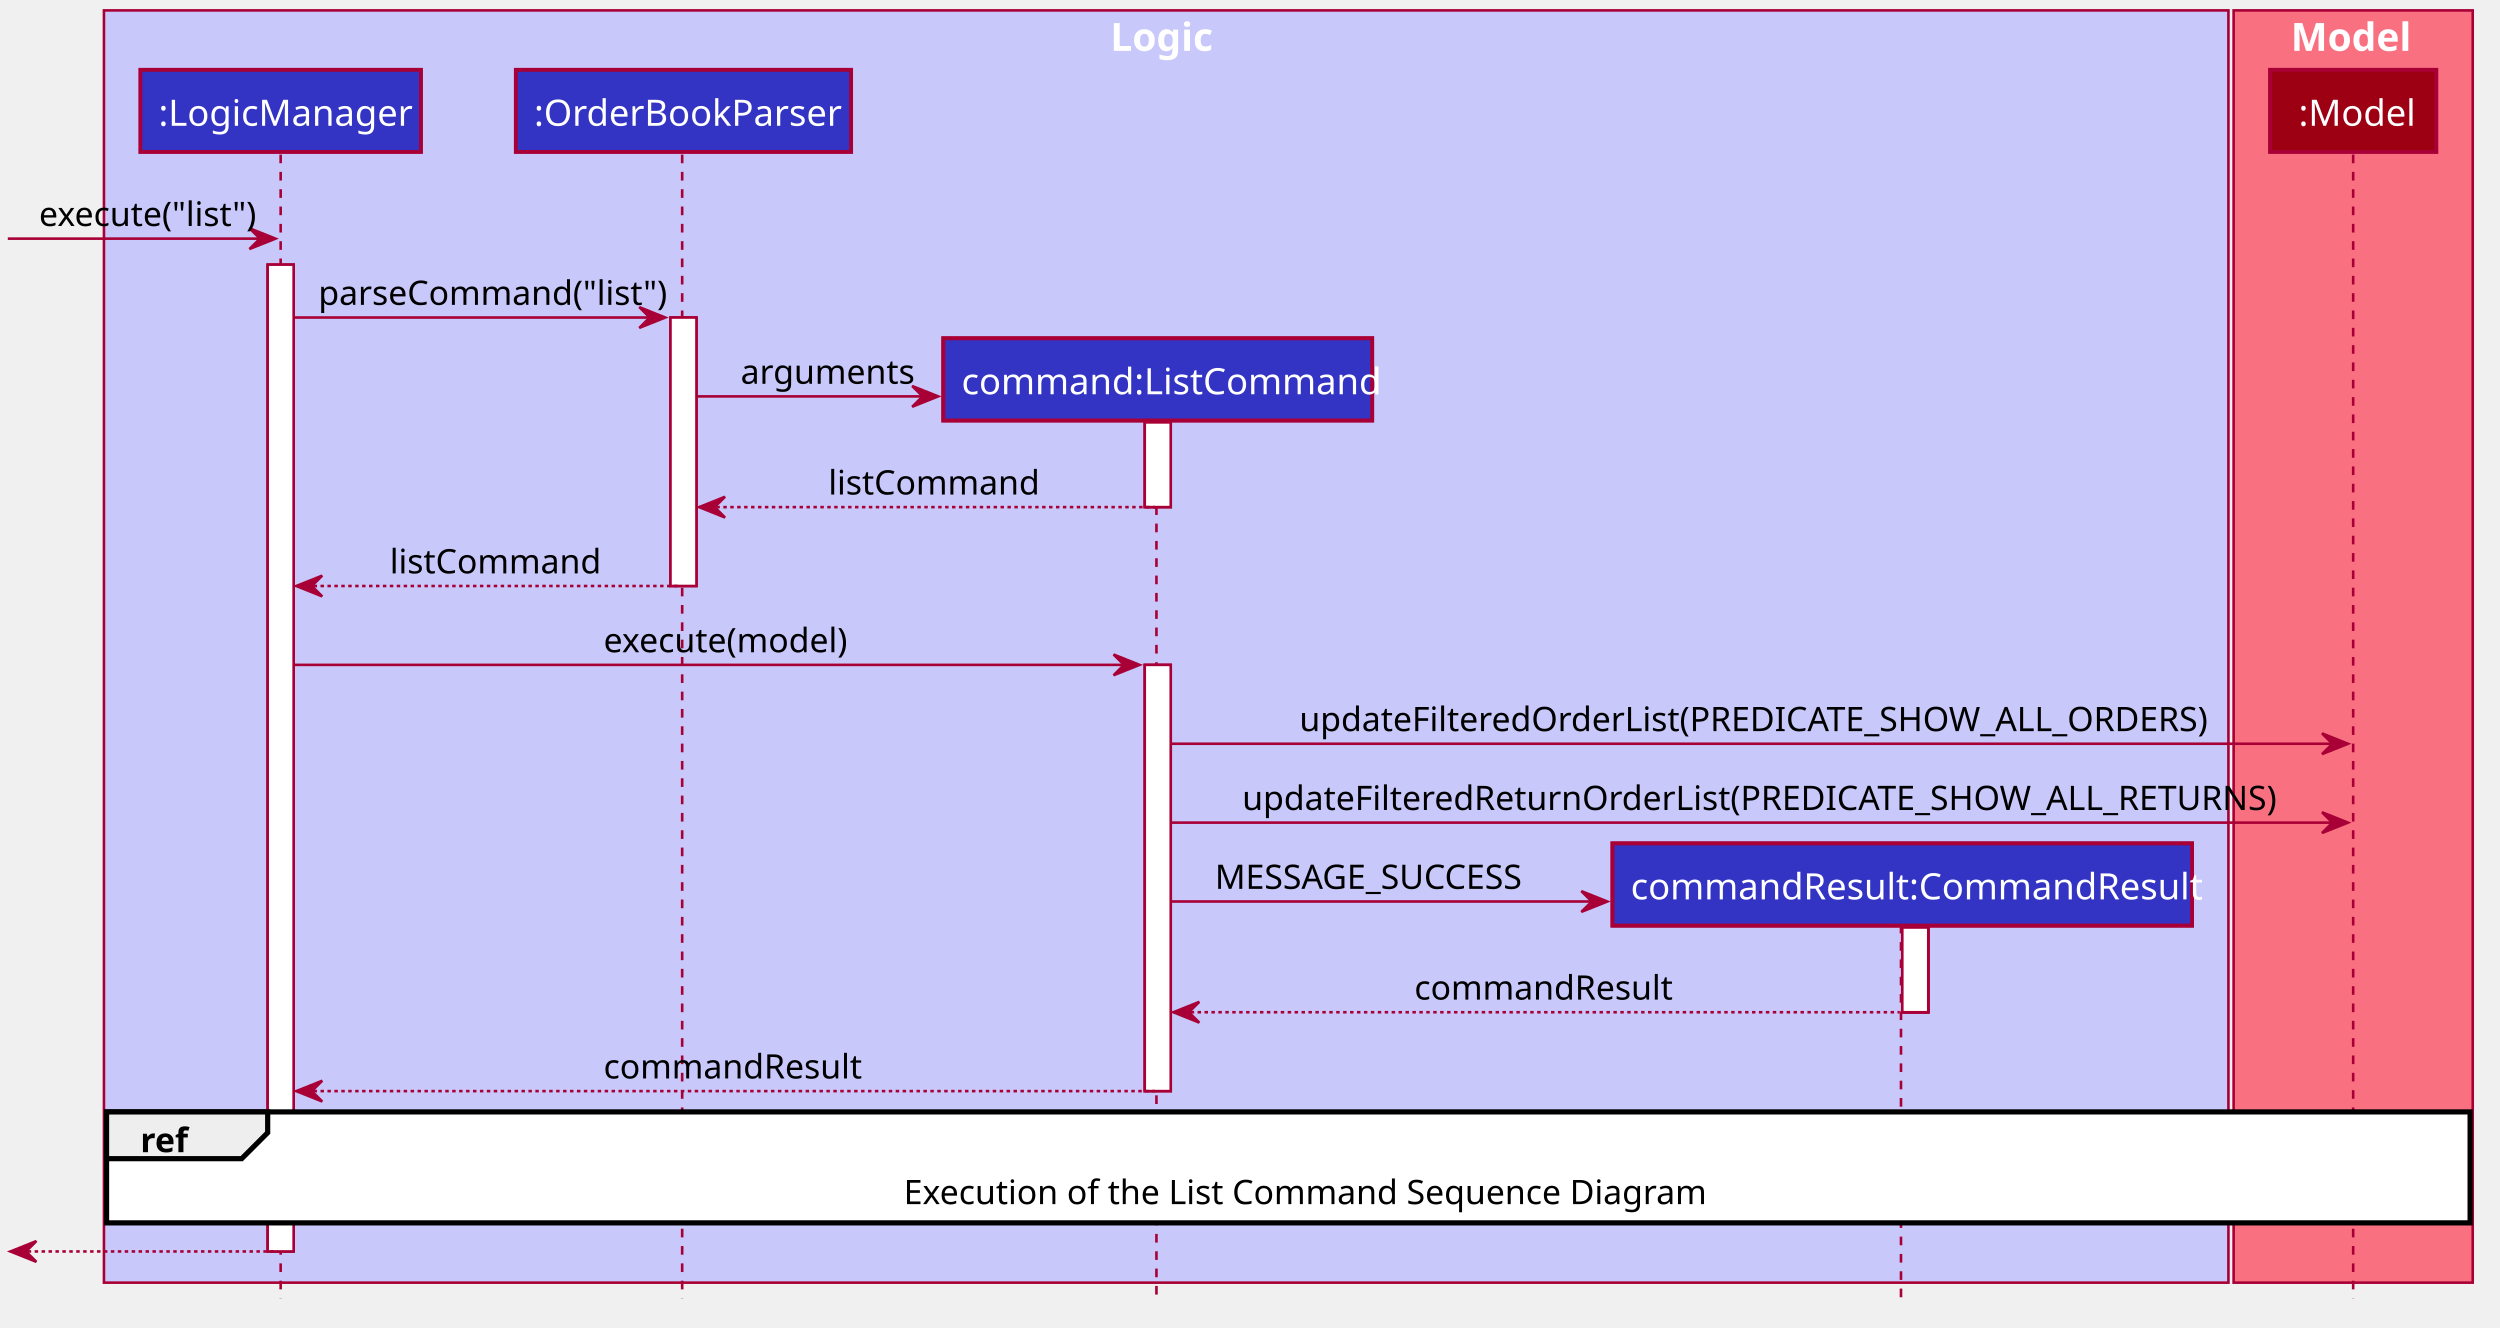
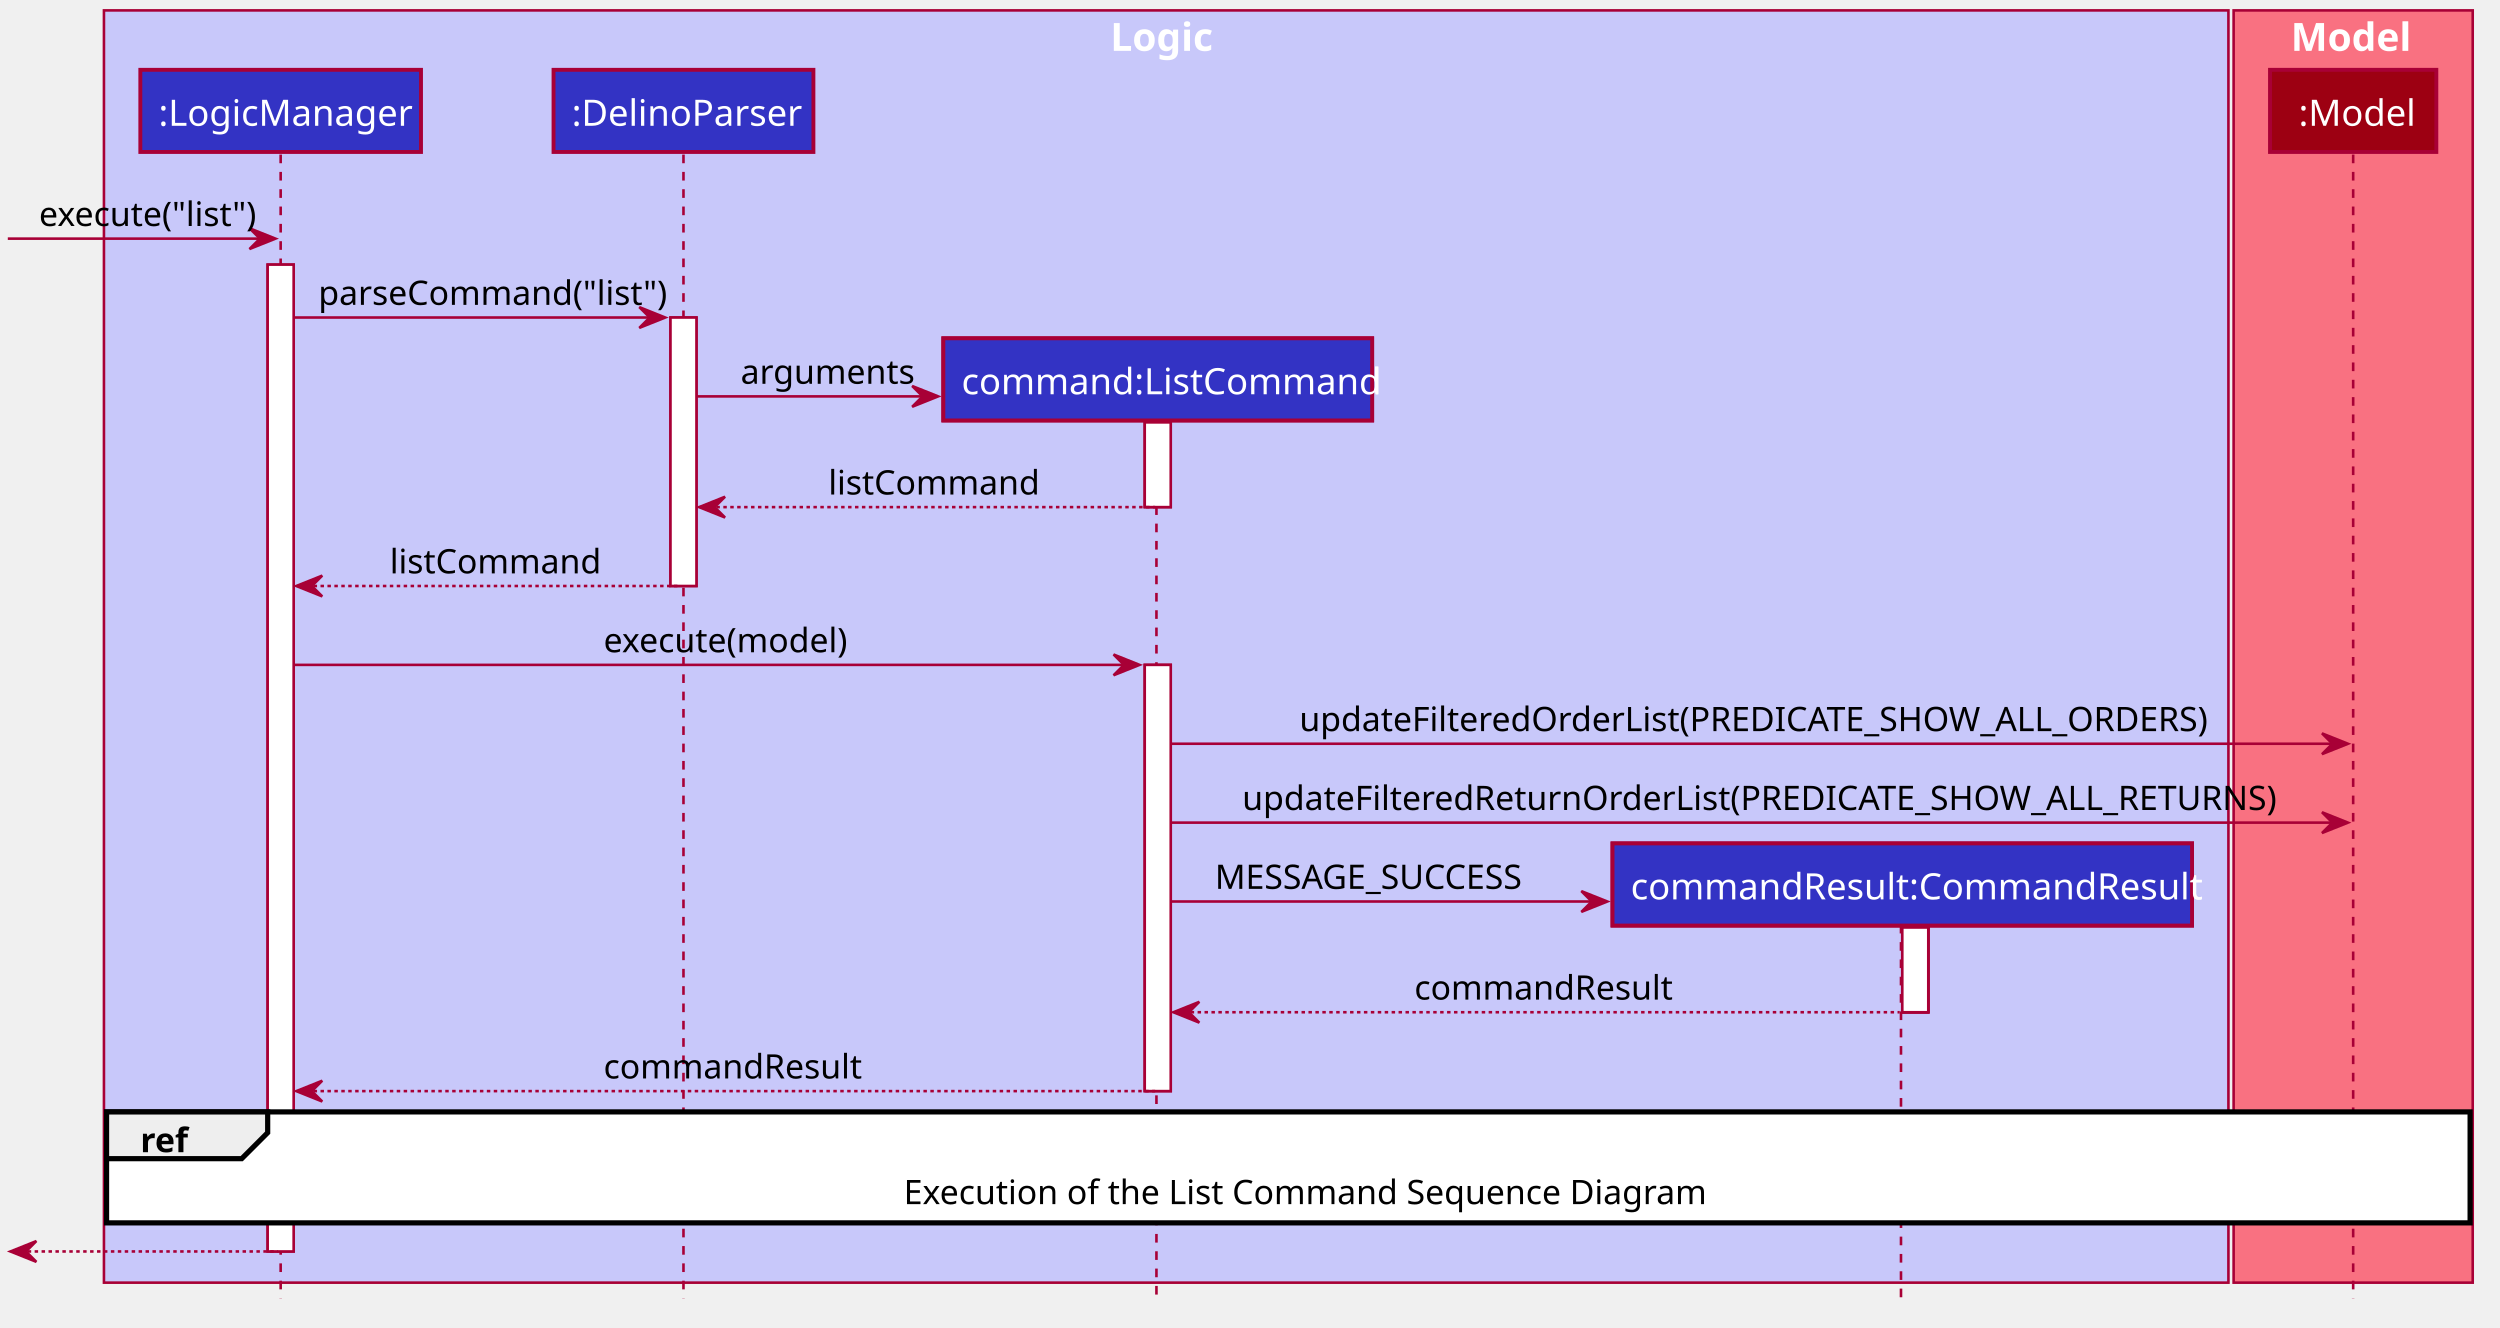
<svg xmlns="http://www.w3.org/2000/svg" contentScriptType="application/ecmascript" contentStyleType="text/css" height="766.5px" preserveAspectRatio="none" style="width:1443px;height:766px;" version="1.1" viewBox="0 0 1443 766" width="1443px" zoomAndPan="magnify">
  <defs />
  <g>
    <rect fill="#C8C8FA" height="734.344" style="stroke: #A80036; stroke-width: 1.5;" width="1226.25" x="60" y="6" />
    <text fill="#FFFFFF" font-family="sans-serif" font-size="22.5" font-weight="bold" lengthAdjust="spacingAndGlyphs" textLength="58.5" x="640.875" y="29.357">Logic</text>
    <rect fill="#F97181" height="734.344" style="stroke: #A80036; stroke-width: 1.5;" width="138" x="1289.25" y="6" />
    <text fill="#FFFFFF" font-family="sans-serif" font-size="22.5" font-weight="bold" lengthAdjust="spacingAndGlyphs" textLength="66" x="1322.25" y="29.357">Model</text>
    <rect fill="#FFFFFF" height="569.602" style="stroke: #A80036; stroke-width: 1.5;" width="15" x="154.5" y="152.742" />
    <rect fill="#FFFFFF" height="154.969" style="stroke: #A80036; stroke-width: 1.5;" width="15" x="387" y="183.269" />
    <rect fill="#FFFFFF" height="48.914" style="stroke: #A80036; stroke-width: 1.5;" width="15" x="660.75" y="243.797" />
    <rect fill="#FFFFFF" height="246.023" style="stroke: #A80036; stroke-width: 1.5;" width="15" x="660.75" y="383.766" />
    <rect fill="#FFFFFF" height="48.914" style="stroke: #A80036; stroke-width: 1.5;" width="15" x="1098" y="535.348" />
    <rect fill="#FFFFFF" height="48.914" style="stroke: #A80036; stroke-width: 1.5;" width="15" x="1098" y="535.348" />
    <rect fill="#3333C4" height="47.414" style="stroke: #A80036; stroke-width: 2.25;" width="247.5" x="544.5" y="195.269" />
    <text fill="#FFFFFF" font-family="sans-serif" font-size="21" lengthAdjust="spacingAndGlyphs" textLength="226.5" x="555" y="227.569">command:ListCommand</text>
    <rect fill="#3333C4" height="47.414" style="stroke: #A80036; stroke-width: 2.25;" width="334.5" x="930.75" y="486.82" />
    <text fill="#FFFFFF" font-family="sans-serif" font-size="21" lengthAdjust="spacingAndGlyphs" textLength="313.5" x="941.25" y="519.12">commandResult:CommandResult</text>
    <line style="stroke: #A80036; stroke-width: 1.5; stroke-dasharray: 5.0,5.0;" x1="162" x2="162" y1="89.215" y2="749.344" />
-     <line style="stroke: #A80036; stroke-width: 1.5; stroke-dasharray: 5.0,5.0;" x1="393.75" x2="393.75" y1="89.215" y2="749.344" />
+     <line style="stroke: #A80036; stroke-width: 1.5; stroke-dasharray: 5.0,5.0;" x1="394.5" x2="394.5" y1="89.215" y2="749.344" />
    <line style="stroke: #A80036; stroke-width: 1.5; stroke-dasharray: 5.0,5.0;" x1="667.5" x2="667.5" y1="242.227" y2="749.344" />
    <line style="stroke: #A80036; stroke-width: 1.5; stroke-dasharray: 5.0,5.0;" x1="1097.25" x2="1097.25" y1="533.777" y2="749.344" />
    <line style="stroke: #A80036; stroke-width: 1.5; stroke-dasharray: 5.0,5.0;" x1="1358.25" x2="1358.25" y1="89.215" y2="749.344" />
    <rect fill="#3333C4" height="47.414" style="stroke: #A80036; stroke-width: 2.25;" width="162" x="81" y="40.301" />
    <text fill="#FFFFFF" font-family="sans-serif" font-size="21" lengthAdjust="spacingAndGlyphs" textLength="141" x="91.5" y="72.601">:LogicManager</text>
-     <rect fill="#3333C4" height="47.414" style="stroke: #A80036; stroke-width: 2.25;" width="193.5" x="297.75" y="40.301" />
-     <text fill="#FFFFFF" font-family="sans-serif" font-size="21" lengthAdjust="spacingAndGlyphs" textLength="172.5" x="308.25" y="72.601">:OrderBookParser</text>
+     <rect fill="#3333C4" height="47.414" style="stroke: #A80036; stroke-width: 2.25;" width="150" x="319.5" y="40.301" />
+     <text fill="#FFFFFF" font-family="sans-serif" font-size="21" lengthAdjust="spacingAndGlyphs" textLength="129" x="330" y="72.601">:DelinoParser</text>
    <rect fill="#9D0012" height="47.414" style="stroke: #A80036; stroke-width: 2.25;" width="96" x="1310.25" y="40.301" />
    <text fill="#FFFFFF" font-family="sans-serif" font-size="21" lengthAdjust="spacingAndGlyphs" textLength="63" x="1326.75" y="72.601">:Model</text>
    <rect fill="#FFFFFF" height="569.602" style="stroke: #A80036; stroke-width: 1.5;" width="15" x="154.5" y="152.742" />
    <rect fill="#FFFFFF" height="154.969" style="stroke: #A80036; stroke-width: 1.5;" width="15" x="387" y="183.269" />
    <rect fill="#FFFFFF" height="48.914" style="stroke: #A80036; stroke-width: 1.5;" width="15" x="660.75" y="243.797" />
    <rect fill="#FFFFFF" height="246.023" style="stroke: #A80036; stroke-width: 1.5;" width="15" x="660.75" y="383.766" />
    <rect fill="#FFFFFF" height="48.914" style="stroke: #A80036; stroke-width: 1.5;" width="15" x="1098" y="535.348" />
    <rect fill="#FFFFFF" height="48.914" style="stroke: #A80036; stroke-width: 1.5;" width="15" x="1098" y="535.348" />
    <polygon fill="#A80036" points="144,131.742,159,137.742,144,143.742,150,137.742" style="stroke: #A80036; stroke-width: 1.5;" />
    <line style="stroke: #A80036; stroke-width: 1.5;" x1="4.5" x2="153" y1="137.742" y2="137.742" />
    <text fill="#000000" font-family="sans-serif" font-size="19.5" lengthAdjust="spacingAndGlyphs" textLength="121.5" x="22.5" y="130.458">execute("list")</text>
    <polygon fill="#A80036" points="369,177.269,384,183.269,369,189.269,375,183.269" style="stroke: #A80036; stroke-width: 1.5;" />
    <line style="stroke: #A80036; stroke-width: 1.5;" x1="169.5" x2="378" y1="183.269" y2="183.269" />
    <text fill="#000000" font-family="sans-serif" font-size="19.5" lengthAdjust="spacingAndGlyphs" textLength="189" x="183.75" y="175.985">parseCommand("list")</text>
    <polygon fill="#A80036" points="526.5,222.797,541.5,228.797,526.5,234.797,532.5,228.797" style="stroke: #A80036; stroke-width: 1.5;" />
    <line style="stroke: #A80036; stroke-width: 1.5;" x1="402" x2="535.5" y1="228.797" y2="228.797" />
    <text fill="#000000" font-family="sans-serif" font-size="19.5" lengthAdjust="spacingAndGlyphs" textLength="91.5" x="427.5" y="221.512">arguments</text>
    <rect fill="#3333C4" height="47.414" style="stroke: #A80036; stroke-width: 2.25;" width="247.5" x="544.5" y="195.269" />
    <text fill="#FFFFFF" font-family="sans-serif" font-size="21" lengthAdjust="spacingAndGlyphs" textLength="226.5" x="555" y="227.569">command:ListCommand</text>
    <polygon fill="#A80036" points="418.5,286.711,403.5,292.711,418.5,298.711,412.5,292.711" style="stroke: #A80036; stroke-width: 1.5;" />
    <line style="stroke: #A80036; stroke-width: 1.5; stroke-dasharray: 2.0,2.0;" x1="409.5" x2="666.75" y1="292.711" y2="292.711" />
    <text fill="#000000" font-family="sans-serif" font-size="19.5" lengthAdjust="spacingAndGlyphs" textLength="114" x="478.125" y="285.426">listCommand</text>
    <polygon fill="#A80036" points="186,332.238,171,338.238,186,344.238,180,338.238" style="stroke: #A80036; stroke-width: 1.5;" />
    <line style="stroke: #A80036; stroke-width: 1.5; stroke-dasharray: 2.0,2.0;" x1="177" x2="393" y1="338.238" y2="338.238" />
    <text fill="#000000" font-family="sans-serif" font-size="19.5" lengthAdjust="spacingAndGlyphs" textLength="114" x="225" y="330.954">listCommand</text>
    <polygon fill="#A80036" points="642.75,377.766,657.75,383.766,642.75,389.766,648.75,383.766" style="stroke: #A80036; stroke-width: 1.5;" />
    <line style="stroke: #A80036; stroke-width: 1.5;" x1="169.5" x2="651.75" y1="383.766" y2="383.766" />
    <text fill="#000000" font-family="sans-serif" font-size="19.5" lengthAdjust="spacingAndGlyphs" textLength="133.5" x="348.375" y="376.481">execute(model)</text>
    <polygon fill="#A80036" points="1340.25,423.293,1355.25,429.293,1340.25,435.293,1346.25,429.293" style="stroke: #A80036; stroke-width: 1.5;" />
    <line style="stroke: #A80036; stroke-width: 1.5;" x1="675.75" x2="1349.25" y1="429.293" y2="429.293" />
    <text fill="#000000" font-family="sans-serif" font-size="19.5" lengthAdjust="spacingAndGlyphs" textLength="534" x="750" y="422.008">updateFilteredOrderList(PREDICATE_SHOW_ALL_ORDERS)</text>
    <polygon fill="#A80036" points="1340.25,468.82,1355.25,474.82,1340.25,480.82,1346.25,474.82" style="stroke: #A80036; stroke-width: 1.5;" />
    <line style="stroke: #A80036; stroke-width: 1.5;" x1="675.75" x2="1349.25" y1="474.82" y2="474.82" />
    <text fill="#000000" font-family="sans-serif" font-size="19.5" lengthAdjust="spacingAndGlyphs" textLength="600" x="717" y="467.536">updateFilteredReturnOrderList(PREDICATE_SHOW_ALL_RETURNS)</text>
    <polygon fill="#A80036" points="912.75,514.348,927.75,520.348,912.75,526.348,918.75,520.348" style="stroke: #A80036; stroke-width: 1.5;" />
    <line style="stroke: #A80036; stroke-width: 1.5;" x1="675.75" x2="921.75" y1="520.348" y2="520.348" />
    <text fill="#000000" font-family="sans-serif" font-size="19.5" lengthAdjust="spacingAndGlyphs" textLength="204" x="701.25" y="513.063">MESSAGE_SUCCESS</text>
    <rect fill="#3333C4" height="47.414" style="stroke: #A80036; stroke-width: 2.25;" width="334.5" x="930.75" y="486.82" />
    <text fill="#FFFFFF" font-family="sans-serif" font-size="21" lengthAdjust="spacingAndGlyphs" textLength="313.5" x="941.25" y="519.12">commandResult:CommandResult</text>
    <polygon fill="#A80036" points="692.25,578.262,677.25,584.262,692.25,590.262,686.25,584.262" style="stroke: #A80036; stroke-width: 1.5;" />
    <line style="stroke: #A80036; stroke-width: 1.5; stroke-dasharray: 2.0,2.0;" x1="683.25" x2="1096.5" y1="584.262" y2="584.262" />
    <text fill="#000000" font-family="sans-serif" font-size="19.5" lengthAdjust="spacingAndGlyphs" textLength="141" x="816.375" y="576.977">commandResult</text>
    <polygon fill="#A80036" points="186,623.789,171,629.789,186,635.789,180,629.789" style="stroke: #A80036; stroke-width: 1.5;" />
    <line style="stroke: #A80036; stroke-width: 1.5; stroke-dasharray: 2.0,2.0;" x1="177" x2="666.75" y1="629.789" y2="629.789" />
    <text fill="#000000" font-family="sans-serif" font-size="19.5" lengthAdjust="spacingAndGlyphs" textLength="141" x="348.375" y="622.504">commandResult</text>
    <rect fill="#FFFFFF" height="64.055" style="stroke: #000000; stroke-width: 3.0;" width="1364.25" x="61.5" y="641.789" />
    <polygon fill="#EEEEEE" points="61.5,641.789,154.5,641.789,154.5,653.789,139.5,668.789,61.5,668.789,61.5,641.789" style="stroke: #000000; stroke-width: 3.0;" />
    <text fill="#000000" font-family="sans-serif" font-size="19.5" font-weight="bold" lengthAdjust="spacingAndGlyphs" textLength="25.5" x="81" y="665.032">ref</text>
    <text fill="#000000" font-family="sans-serif" font-size="19.5" lengthAdjust="spacingAndGlyphs" textLength="444" x="521.625" y="695.032">Execution of the List Command Sequence Diagram</text>
    <polygon fill="#A80036" points="21,716.344,6,722.344,21,728.344,15,722.344" style="stroke: #A80036; stroke-width: 1.5;" />
    <line style="stroke: #A80036; stroke-width: 1.5; stroke-dasharray: 2.0,2.0;" x1="12" x2="160.5" y1="722.344" y2="722.344" />
  </g>
</svg>
